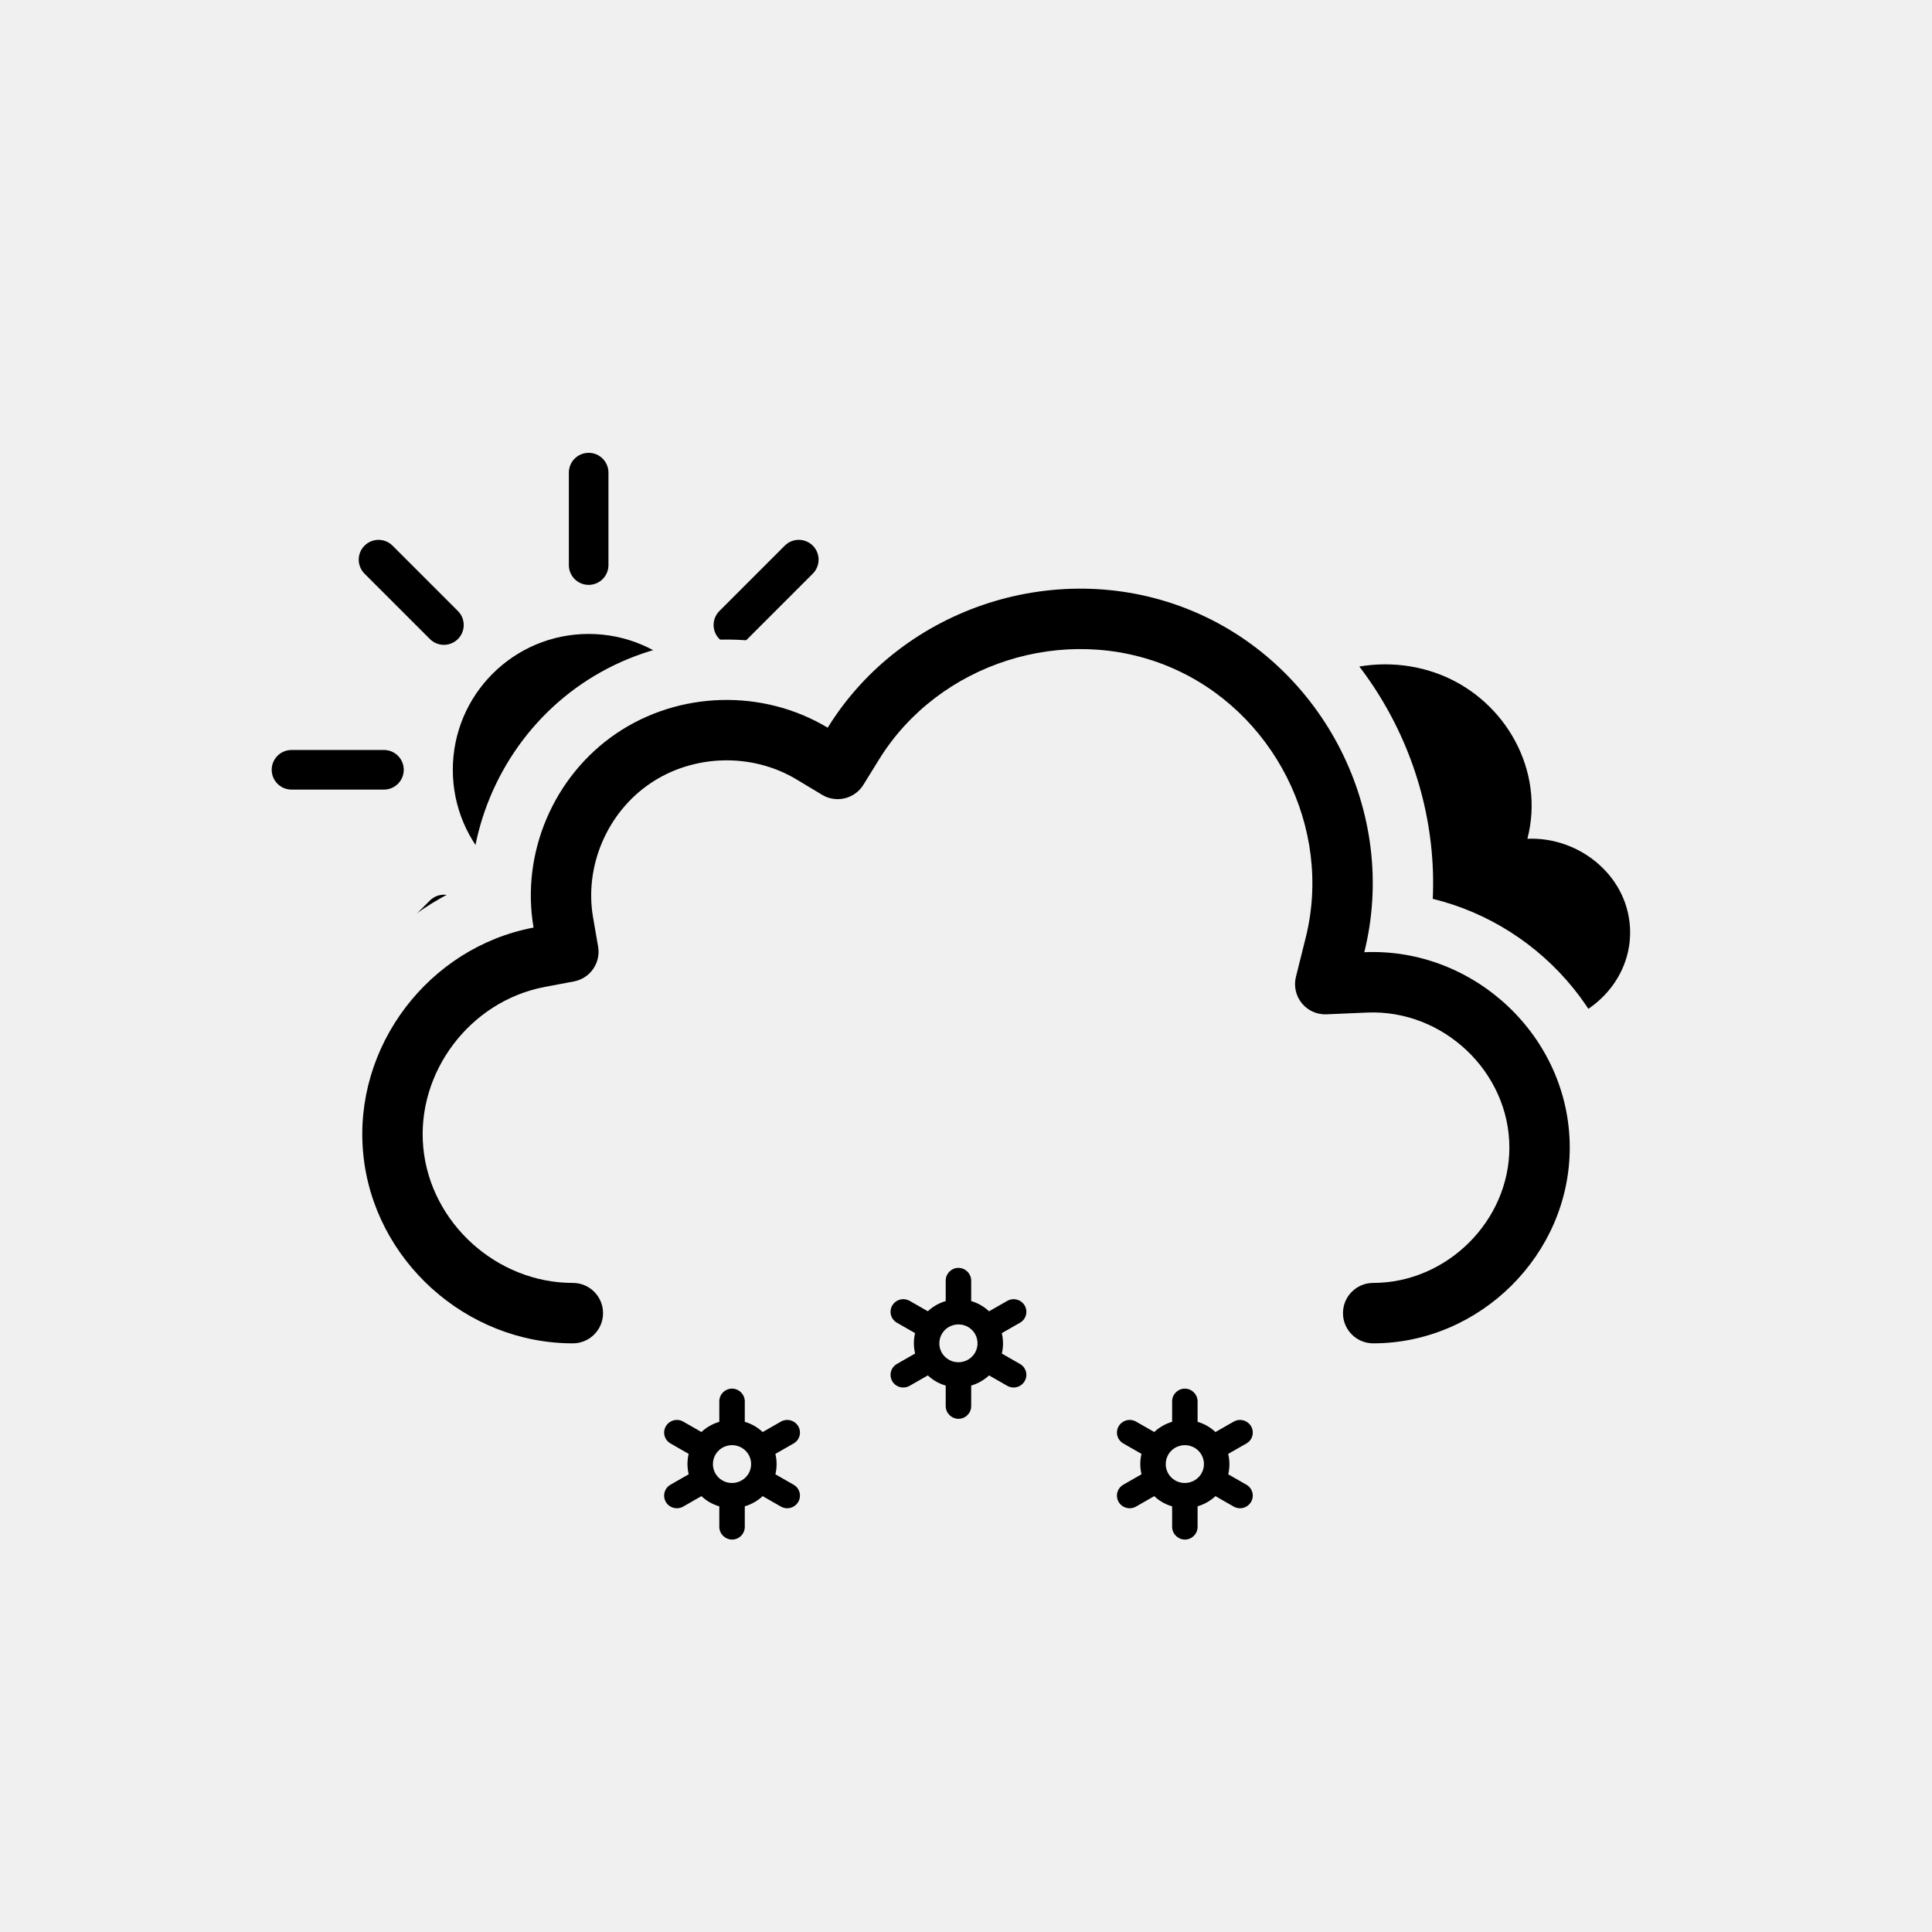
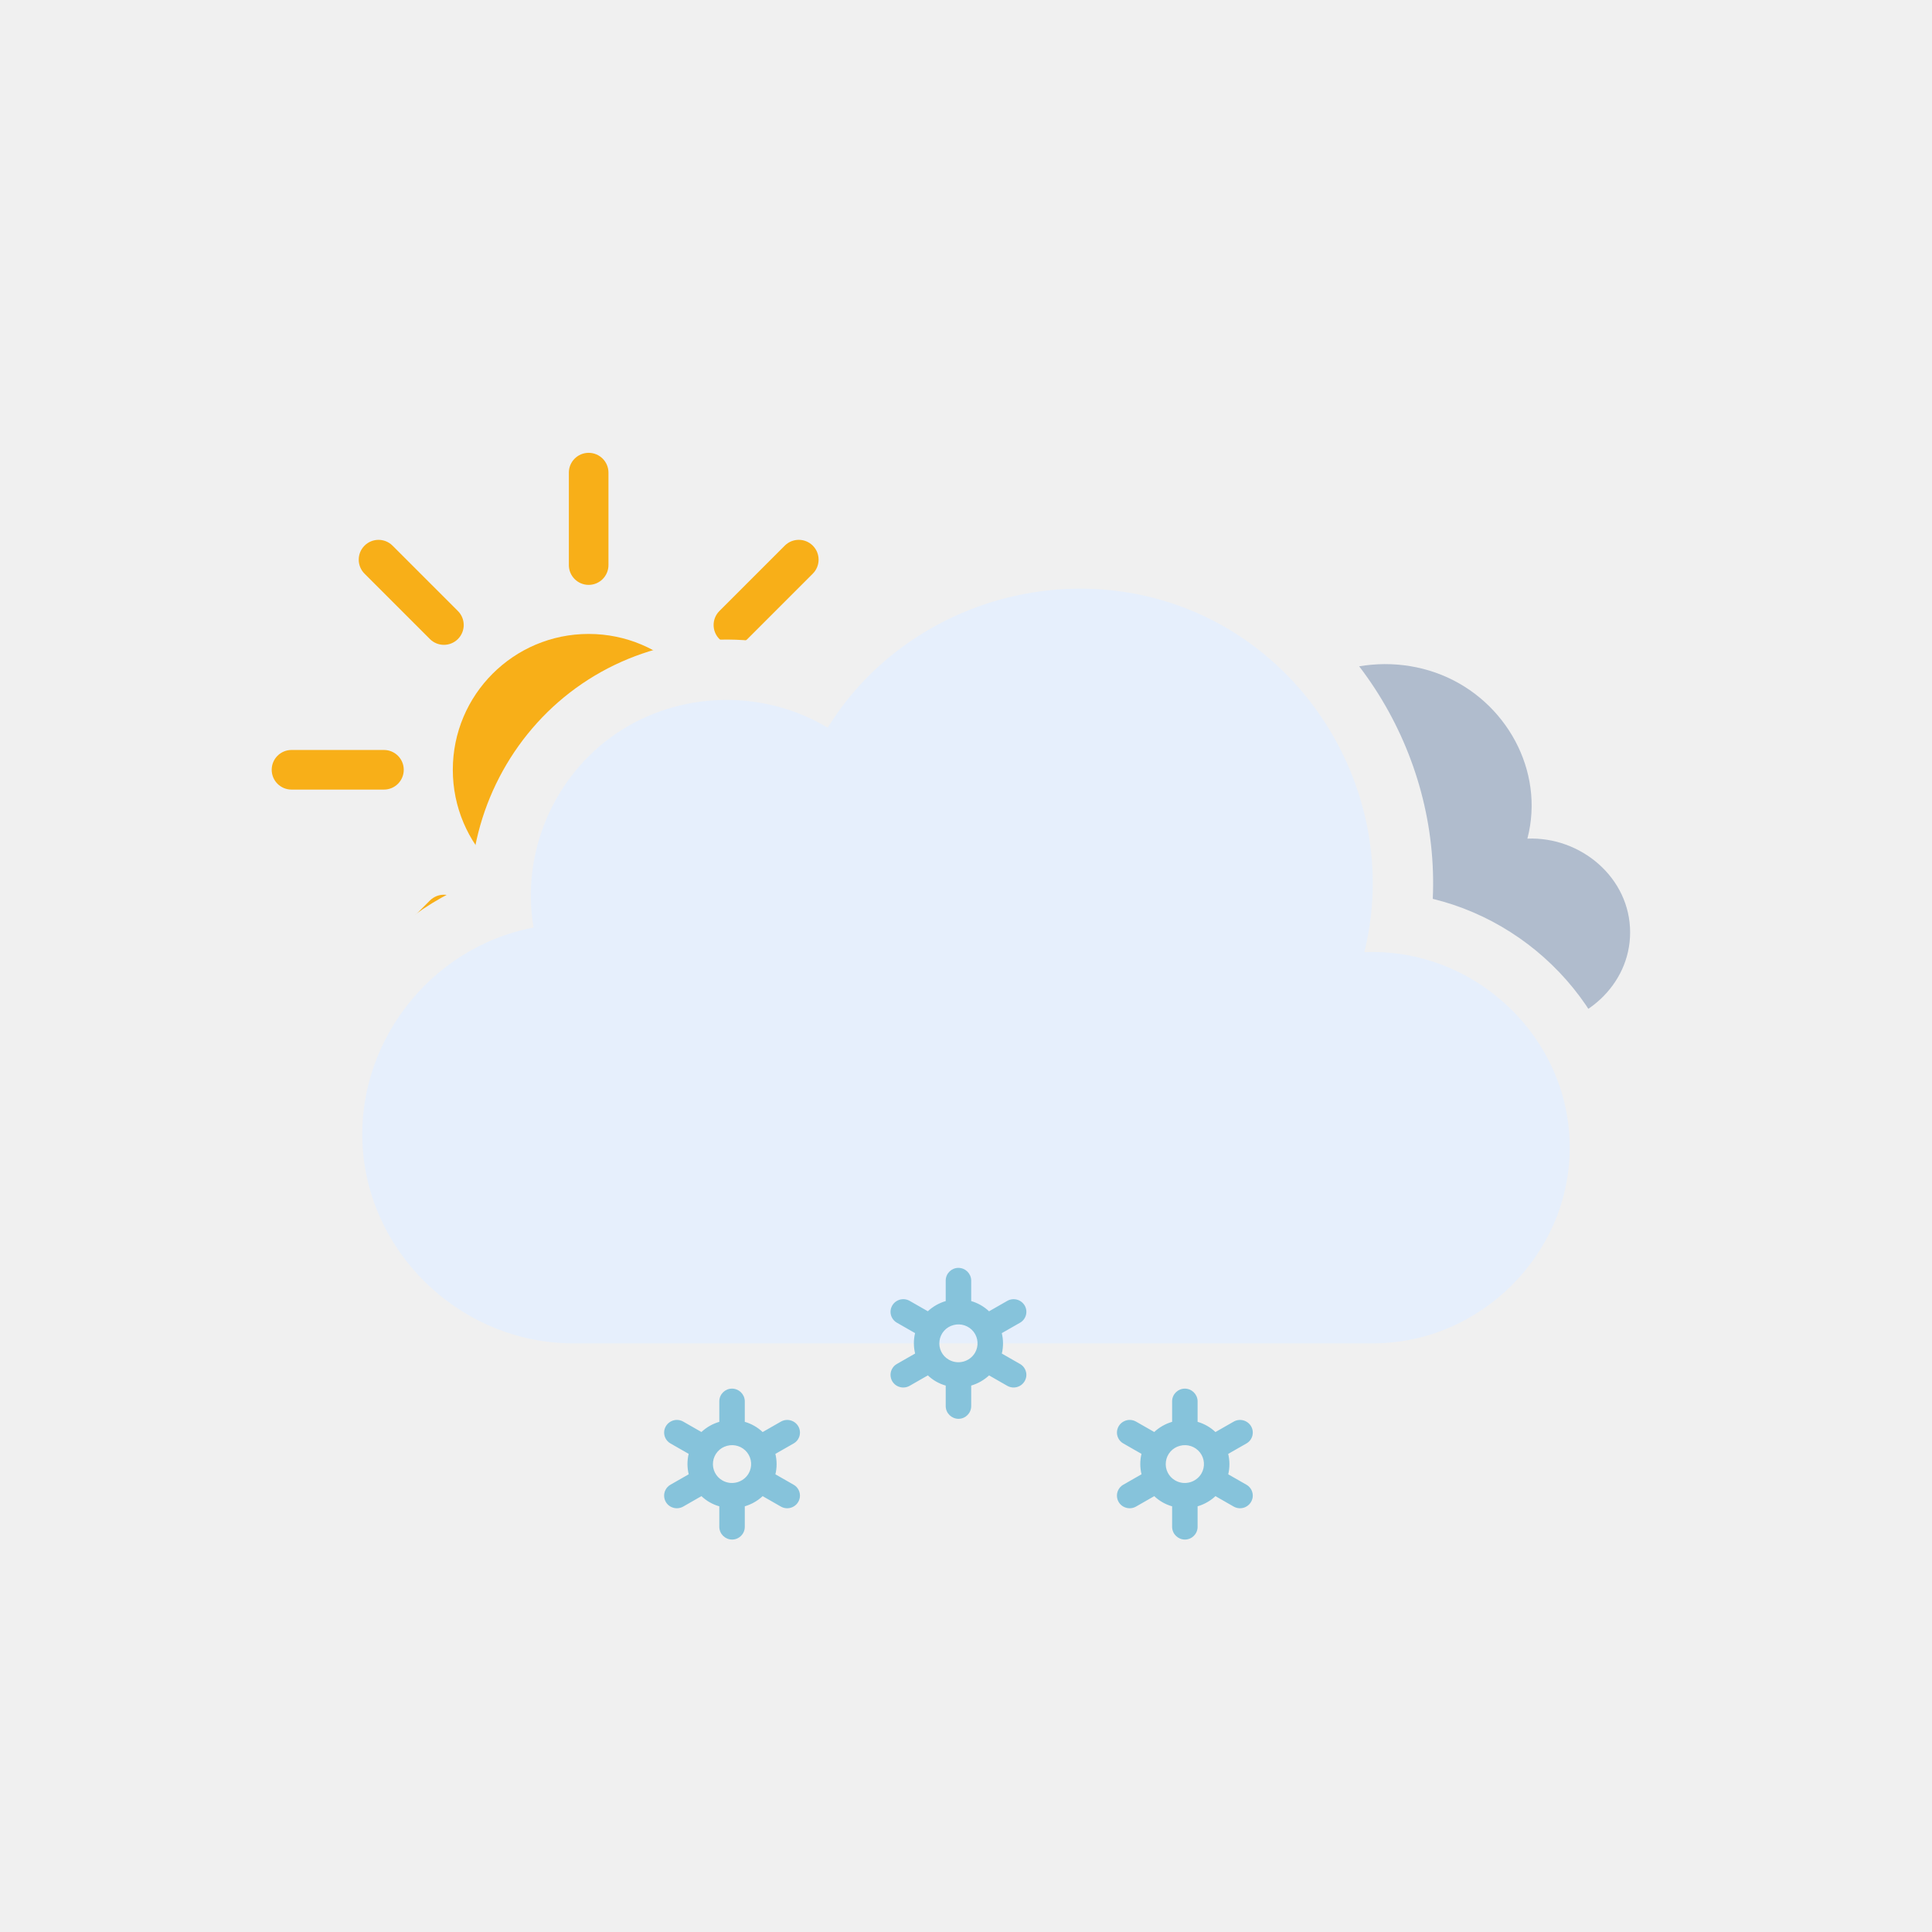
<svg xmlns="http://www.w3.org/2000/svg" fill="none" viewBox="0 0 128 128">
-   <g id="overcast-day-snow__overcast-day-snow" clip-path="url(#overcast-day-snow__clip0_2038_14143)">
+   <g id="overcast-day-snow__overcast-day-snow" clip-path="url(#overcast-day-snow__clip0_2045_39698)">
    <g id="overcast-day-snow__Sky">
      <g id="overcast-day-snow__Mask group">
-         <mask id="overcast-day-snow__mask0_2038_14143" width="128" height="128" x="0" y="0" maskUnits="userSpaceOnUse" style="mask-type:alpha">
+         <mask id="overcast-day-snow__mask0_2045_39698" width="128" height="128" x="0" y="0" maskUnits="userSpaceOnUse" style="mask-type:alpha">
          <g id="overcast-day-snow__Cloud Mask">
            <path id="overcast-day-snow__Subtract" fill="#000" fill-rule="evenodd" d="M128 0H0v128h128zM37.952 93h53.023c9.252 0 17.023-7.647 17.023-16.972 0-8.006-5.693-14.678-13.073-16.477.437-9.65-5.25-18.942-14.374-22.759-9.444-3.95-20.485-1.18-27.02 6.446-4.96-1.642-10.55-.942-14.957 2.053-4.428 3.009-7.143 7.99-7.39 13.247-7.12 2.925-11.856 10.313-11.106 18.246.864 9.145 8.75 16.218 17.874 16.216" clip-rule="evenodd" />
          </g>
        </mask>
-         <g mask="url(#overcast-day-snow__mask0_2038_14143)">
+         <g mask="url(#overcast-day-snow__mask0_2045_39698)">
          <g id="overcast-day-snow__Sun">
-             <circle id="overcast-day-snow__Core" cx="39" cy="51" r="9" fill="currentColor" />
+             <circle id="overcast-day-snow__Core" cx="39" cy="51" r="9" fill="#f8af18" />
            <g id="overcast-day-snow__Rays">
-               <path fill="currentColor" d="M37.688 31.313a1.312 1.312 0 1 1 2.624 0v6.125a1.312 1.312 0 1 1-2.624 0zM51.993 36.15a1.312 1.312 0 1 1 1.856 1.857l-4.33 4.33a1.312 1.312 0 1 1-1.857-1.855zM58.688 49.688a1.312 1.312 0 1 1 0 2.624h-6.126a1.312 1.312 0 1 1 0-2.624zM53.85 63.993a1.312 1.312 0 1 1-1.857 1.856l-4.33-4.33a1.312 1.312 0 1 1 1.855-1.857zM37.688 64.563a1.312 1.312 0 1 1 2.624 0v6.124a1.312 1.312 0 1 1-2.624 0zM28.482 59.662a1.312 1.312 0 1 1 1.856 1.856l-4.331 4.331a1.312 1.312 0 1 1-1.856-1.856zM25.438 49.688a1.312 1.312 0 1 1 0 2.624h-6.125a1.312 1.312 0 1 1 0-2.624zM30.338 40.482a1.312 1.312 0 1 1-1.856 1.856l-4.331-4.331a1.312 1.312 0 1 1 1.856-1.856z" />
+               <path fill="#f8af18" d="M37.688 31.313a1.312 1.312 0 1 1 2.624 0v6.125a1.312 1.312 0 1 1-2.624 0zM51.993 36.15a1.312 1.312 0 1 1 1.856 1.857l-4.33 4.33a1.312 1.312 0 1 1-1.857-1.855zM58.688 49.688a1.312 1.312 0 1 1 0 2.624h-6.126a1.312 1.312 0 1 1 0-2.624zM53.85 63.993a1.312 1.312 0 1 1-1.857 1.856l-4.33-4.33a1.312 1.312 0 1 1 1.855-1.857zM37.688 64.563a1.312 1.312 0 1 1 2.624 0v6.124a1.312 1.312 0 1 1-2.624 0zM28.482 59.662a1.312 1.312 0 1 1 1.856 1.856l-4.331 4.331a1.312 1.312 0 1 1-1.856-1.856zM25.438 49.688a1.312 1.312 0 1 1 0 2.624h-6.125a1.312 1.312 0 1 1 0-2.624zM30.338 40.482a1.312 1.312 0 1 1-1.856 1.856l-4.331-4.331a1.312 1.312 0 1 1 1.856-1.856z" />
            </g>
          </g>
        </g>
      </g>
-       <g id="overcast-day-snow__Clouds" clip-path="url(#overcast-day-snow__clip1_2038_14143)">
+       <g id="overcast-day-snow__Clouds" clip-path="url(#overcast-day-snow__clip1_2045_39698)">
        <g id="overcast-day-snow__Mask group_2">
-           <mask id="overcast-day-snow__mask1_2038_14143" width="128" height="128" x="0" y="0" maskUnits="userSpaceOnUse" style="mask-type:alpha">
+           <mask id="overcast-day-snow__mask1_2045_39698" width="128" height="128" x="0" y="0" maskUnits="userSpaceOnUse" style="mask-type:alpha">
            <g id="overcast-day-snow__Cloud Mask_2">
              <path id="overcast-day-snow__Subtract_2" fill="#000" fill-rule="evenodd" d="M128 0H0v128h128zM37.952 93h53.023c9.252 0 17.023-7.647 17.023-16.972 0-8.006-5.693-14.678-13.073-16.477.437-9.65-5.25-18.942-14.374-22.759-9.444-3.95-20.485-1.18-27.02 6.446-4.96-1.642-10.55-.942-14.957 2.053-4.428 3.009-7.143 7.99-7.39 13.247-7.12 2.925-11.856 10.313-11.106 18.246.864 9.145 8.75 16.218 17.874 16.216" clip-rule="evenodd" />
            </g>
          </mask>
-           <g mask="url(#overcast-day-snow__mask1_2038_14143)">
+           <g mask="url(#overcast-day-snow__mask1_2045_39698)">
            <g id="overcast-day-snow__Secondary Cloud">
-               <path id="overcast-day-snow__Cloud" fill="currentColor" d="M101.194 55.57c1.173-4.51-1.434-9.134-5.69-10.843-4.312-1.73-9.543-.238-12.085 3.708-2.154-1.243-4.923-1.173-7.007.186-2.031 1.324-3.169 3.76-2.737 6.166-3.375.612-5.988 3.688-5.644 7.173.344 3.493 3.508 6.04 6.946 6.04 8.836 0 17.674-.008 26.511 0 3.423 0 6.512-2.713 6.512-6.222 0-3.63-3.279-6.356-6.806-6.208" />
+               <path id="overcast-day-snow__Cloud" fill="#b0bccd" d="M101.194 55.562c1.173-4.512-1.434-9.14-5.69-10.849-4.312-1.732-9.543-.239-12.085 3.71-2.154-1.243-4.923-1.173-7.007.186-2.031 1.325-3.169 3.763-2.737 6.17-3.375.612-5.988 3.69-5.644 7.177.344 3.495 3.508 6.045 6.946 6.044 8.836 0 17.674-.007 26.511 0 3.423 0 6.512-2.715 6.512-6.226 0-3.631-3.279-6.36-6.806-6.212" />
            </g>
          </g>
        </g>
        <g id="overcast-day-snow__Cloud_2">
-           <path id="overcast-day-snow__Cloud_3" fill="currentColor" fill-rule="evenodd" d="M54.837 48.212c4.99-8.074 15.428-11.388 24.171-7.73 8.734 3.654 13.676 13.4 11.38 22.604C97.684 62.767 104 68.706 104 76.028 104 83.116 98.048 89 90.977 89a2 2 0 0 1 0-4.003c4.887 0 9.023-4.117 9.023-8.969 0-5.002-4.378-9.164-9.437-8.943l-2.676.116a2 2 0 0 1-2.028-2.484l.649-2.6c1.812-7.269-2.117-15.044-9.042-17.942-6.941-2.904-15.277-.248-19.227 6.142l-1.039 1.68a2 2 0 0 1-2.73.663l-1.693-1.018c-2.965-1.783-6.845-1.676-9.706.268-2.85 1.937-4.361 5.482-3.78 8.865l.335 1.94a2 2 0 0 1-1.6 2.307l-1.934.365c-4.95.936-8.52 5.657-8.048 10.644.471 4.99 4.866 8.967 9.908 8.966a2 2 0 0 1 0 4.003c-7.082.001-13.223-5.525-13.89-12.592-.668-7.067 4.329-13.64 11.288-14.954-.85-4.94 1.333-10.04 5.474-12.855 4.151-2.82 9.712-2.974 14.013-.387" clip-rule="evenodd" />
+           <path id="overcast-day-snow__Cloud_3" fill="#e6effc" d="M90.389 63.086c2.295-9.204-2.648-18.95-11.38-22.604-8.744-3.658-19.181-.344-24.172 7.73-4.3-2.587-9.862-2.434-14.013.387-4.14 2.814-6.324 7.915-5.474 12.855-6.957 1.315-11.957 7.885-11.289 14.954S30.871 89.002 37.953 89h53.024C98.045 89 104 83.119 104 76.028c0-7.327-6.323-13.26-13.611-12.942" />
        </g>
      </g>
    </g>
    <g id="overcast-day-snow__Precipitation">
      <g id="overcast-day-snow__Snowflakes">
-         <path id="overcast-day-snow__Snowflake 1" fill="currentColor" d="m52.578 90.366-1.205-.689a2.9 2.9 0 0 0-.002-1.353l1.207-.69a.83.83 0 0 0 .309-1.141.85.85 0 0 0-1.153-.306l-1.206.69a2.9 2.9 0 0 0-1.184-.677v-1.38A.85.85 0 0 0 48.5 84a.843.843 0 0 0-.844.82v1.38a2.96 2.96 0 0 0-1.185.674l-1.205-.689a.848.848 0 0 0-1.259.616.83.83 0 0 0 .415.832l1.204.689c-.106.445-.105.909.003 1.353l-1.207.69a.83.83 0 0 0-.415.832.83.83 0 0 0 .62.7.85.85 0 0 0 .64-.084l1.205-.69c.334.318.74.55 1.184.675v1.382a.85.85 0 0 0 .844.82.843.843 0 0 0 .844-.82v-1.383c.441-.129.847-.36 1.184-.673l1.206.69a.847.847 0 0 0 1.259-.616.83.83 0 0 0-.415-.832m-4.712-.28a1.24 1.24 0 0 1-.622-1.25 1.25 1.25 0 0 1 .93-1.048 1.27 1.27 0 0 1 1.329.445 1.25 1.25 0 0 1 .093 1.393 1.28 1.28 0 0 1-1.73.46" transform="translate(0 8)" />
-         <path id="overcast-day-snow__Snowflake 2" fill="currentColor" d="m67.578 90.366-1.204-.689a2.9 2.9 0 0 0-.003-1.353l1.207-.69a.83.83 0 0 0 .309-1.141.85.85 0 0 0-1.153-.306l-1.206.69a2.9 2.9 0 0 0-1.184-.677v-1.38A.85.85 0 0 0 63.5 84a.843.843 0 0 0-.844.82v1.38a2.96 2.96 0 0 0-1.185.674l-1.205-.689a.848.848 0 0 0-1.259.616.83.83 0 0 0 .415.832l1.204.689c-.106.445-.105.909.003 1.353l-1.207.69a.83.83 0 0 0-.415.832.83.83 0 0 0 .62.7.85.85 0 0 0 .64-.084l1.205-.69c.334.318.74.55 1.184.675v1.382a.85.85 0 0 0 .844.82.843.843 0 0 0 .844-.82v-1.383c.441-.129.847-.36 1.184-.673l1.206.69a.847.847 0 0 0 1.259-.616.83.83 0 0 0-.415-.832m-4.712-.28a1.24 1.24 0 0 1-.622-1.25 1.25 1.25 0 0 1 .93-1.048 1.27 1.27 0 0 1 1.329.445 1.25 1.25 0 0 1 .093 1.393 1.28 1.28 0 0 1-1.73.46" />
-         <path id="overcast-day-snow__Snowflake 3" fill="currentColor" d="m82.578 90.366-1.204-.689a2.9 2.9 0 0 0-.003-1.353l1.207-.69a.83.83 0 0 0 .309-1.141.85.85 0 0 0-1.153-.306l-1.206.69a2.9 2.9 0 0 0-1.184-.677v-1.38A.85.85 0 0 0 78.5 84a.843.843 0 0 0-.844.82v1.38a2.96 2.96 0 0 0-1.185.674l-1.205-.689a.848.848 0 0 0-1.259.616.83.83 0 0 0 .415.832l1.204.689c-.106.445-.105.909.003 1.353l-1.207.69a.83.83 0 0 0-.415.832.83.83 0 0 0 .62.7.85.85 0 0 0 .64-.084l1.205-.69c.334.318.74.55 1.184.675v1.382a.85.85 0 0 0 .844.82.843.843 0 0 0 .844-.82v-1.383c.441-.129.847-.36 1.184-.673l1.206.69a.847.847 0 0 0 1.259-.616.83.83 0 0 0-.415-.832m-4.712-.28a1.24 1.24 0 0 1-.622-1.25 1.25 1.25 0 0 1 .93-1.048 1.27 1.27 0 0 1 1.329.445 1.25 1.25 0 0 1 .093 1.393 1.28 1.28 0 0 1-1.73.46" transform="translate(0 8)" />
+         <path id="overcast-day-snow__Snowflake 1" fill="#86c3db" d="m52.578 90.366-1.205-.689a2.9 2.9 0 0 0-.002-1.353l1.207-.69a.83.83 0 0 0 .309-1.141.85.85 0 0 0-1.153-.306l-1.206.69a2.9 2.9 0 0 0-1.184-.677v-1.38A.85.85 0 0 0 48.5 84a.843.843 0 0 0-.844.82v1.38a2.96 2.96 0 0 0-1.185.674l-1.205-.689a.848.848 0 0 0-1.259.616.83.83 0 0 0 .415.832l1.204.689c-.106.445-.105.909.003 1.353l-1.207.69a.83.83 0 0 0-.415.832.83.83 0 0 0 .62.7.85.85 0 0 0 .64-.084l1.205-.69c.334.318.74.55 1.184.675v1.382a.85.85 0 0 0 .844.82.843.843 0 0 0 .844-.82v-1.383c.441-.129.847-.36 1.184-.673l1.206.69a.847.847 0 0 0 1.259-.616.83.83 0 0 0-.415-.832m-4.712-.28a1.24 1.24 0 0 1-.622-1.25 1.25 1.25 0 0 1 .93-1.048 1.27 1.27 0 0 1 1.329.445 1.25 1.25 0 0 1 .093 1.393 1.28 1.28 0 0 1-1.73.46" transform="translate(0 8)" />
+         <path id="overcast-day-snow__Snowflake 2" fill="#86c3db" d="m67.578 90.366-1.204-.689a2.9 2.9 0 0 0-.003-1.353l1.207-.69a.83.83 0 0 0 .309-1.141.85.85 0 0 0-1.153-.306l-1.206.69a2.9 2.9 0 0 0-1.184-.677v-1.38A.85.85 0 0 0 63.5 84a.843.843 0 0 0-.844.82v1.38a2.96 2.96 0 0 0-1.185.674l-1.205-.689a.848.848 0 0 0-1.259.616.83.83 0 0 0 .415.832l1.204.689c-.106.445-.105.909.003 1.353l-1.207.69a.83.83 0 0 0-.415.832.83.83 0 0 0 .62.7.85.85 0 0 0 .64-.084l1.205-.69c.334.318.74.55 1.184.675v1.382a.85.85 0 0 0 .844.82.843.843 0 0 0 .844-.82v-1.383c.441-.129.847-.36 1.184-.673l1.206.69a.847.847 0 0 0 1.259-.616.83.83 0 0 0-.415-.832m-4.712-.28a1.24 1.24 0 0 1-.622-1.25 1.25 1.25 0 0 1 .93-1.048 1.27 1.27 0 0 1 1.329.445 1.25 1.25 0 0 1 .093 1.393 1.28 1.28 0 0 1-1.73.46" />
+         <path id="overcast-day-snow__Snowflake 3" fill="#86c3db" d="m82.578 90.366-1.204-.689a2.9 2.9 0 0 0-.003-1.353l1.207-.69a.83.83 0 0 0 .309-1.141.85.85 0 0 0-1.153-.306l-1.206.69a2.9 2.9 0 0 0-1.184-.677v-1.38A.85.85 0 0 0 78.5 84a.843.843 0 0 0-.844.82v1.38a2.96 2.96 0 0 0-1.185.674l-1.205-.689a.848.848 0 0 0-1.259.616.83.83 0 0 0 .415.832l1.204.689c-.106.445-.105.909.003 1.353l-1.207.69a.83.83 0 0 0-.415.832.83.83 0 0 0 .62.7.85.85 0 0 0 .64-.084l1.205-.69c.334.318.74.55 1.184.675v1.382a.85.85 0 0 0 .844.82.843.843 0 0 0 .844-.82v-1.383c.441-.129.847-.36 1.184-.673l1.206.69a.847.847 0 0 0 1.259-.616.83.83 0 0 0-.415-.832m-4.712-.28a1.24 1.24 0 0 1-.622-1.25 1.25 1.25 0 0 1 .93-1.048 1.27 1.27 0 0 1 1.329.445 1.25 1.25 0 0 1 .093 1.393 1.28 1.28 0 0 1-1.73.46" transform="translate(0 8)" />
      </g>
    </g>
  </g>
  <defs>
-     <clipPath id="overcast-day-snow__clip0_2038_14143">
+     <clipPath id="overcast-day-snow__clip0_2045_39698">
      <rect width="128" height="128" fill="#fff" />
    </clipPath>
-     <clipPath id="overcast-day-snow__clip1_2038_14143">
+     <clipPath id="overcast-day-snow__clip1_2045_39698">
      <rect width="128" height="128" fill="#fff" />
    </clipPath>
  </defs>
</svg>
